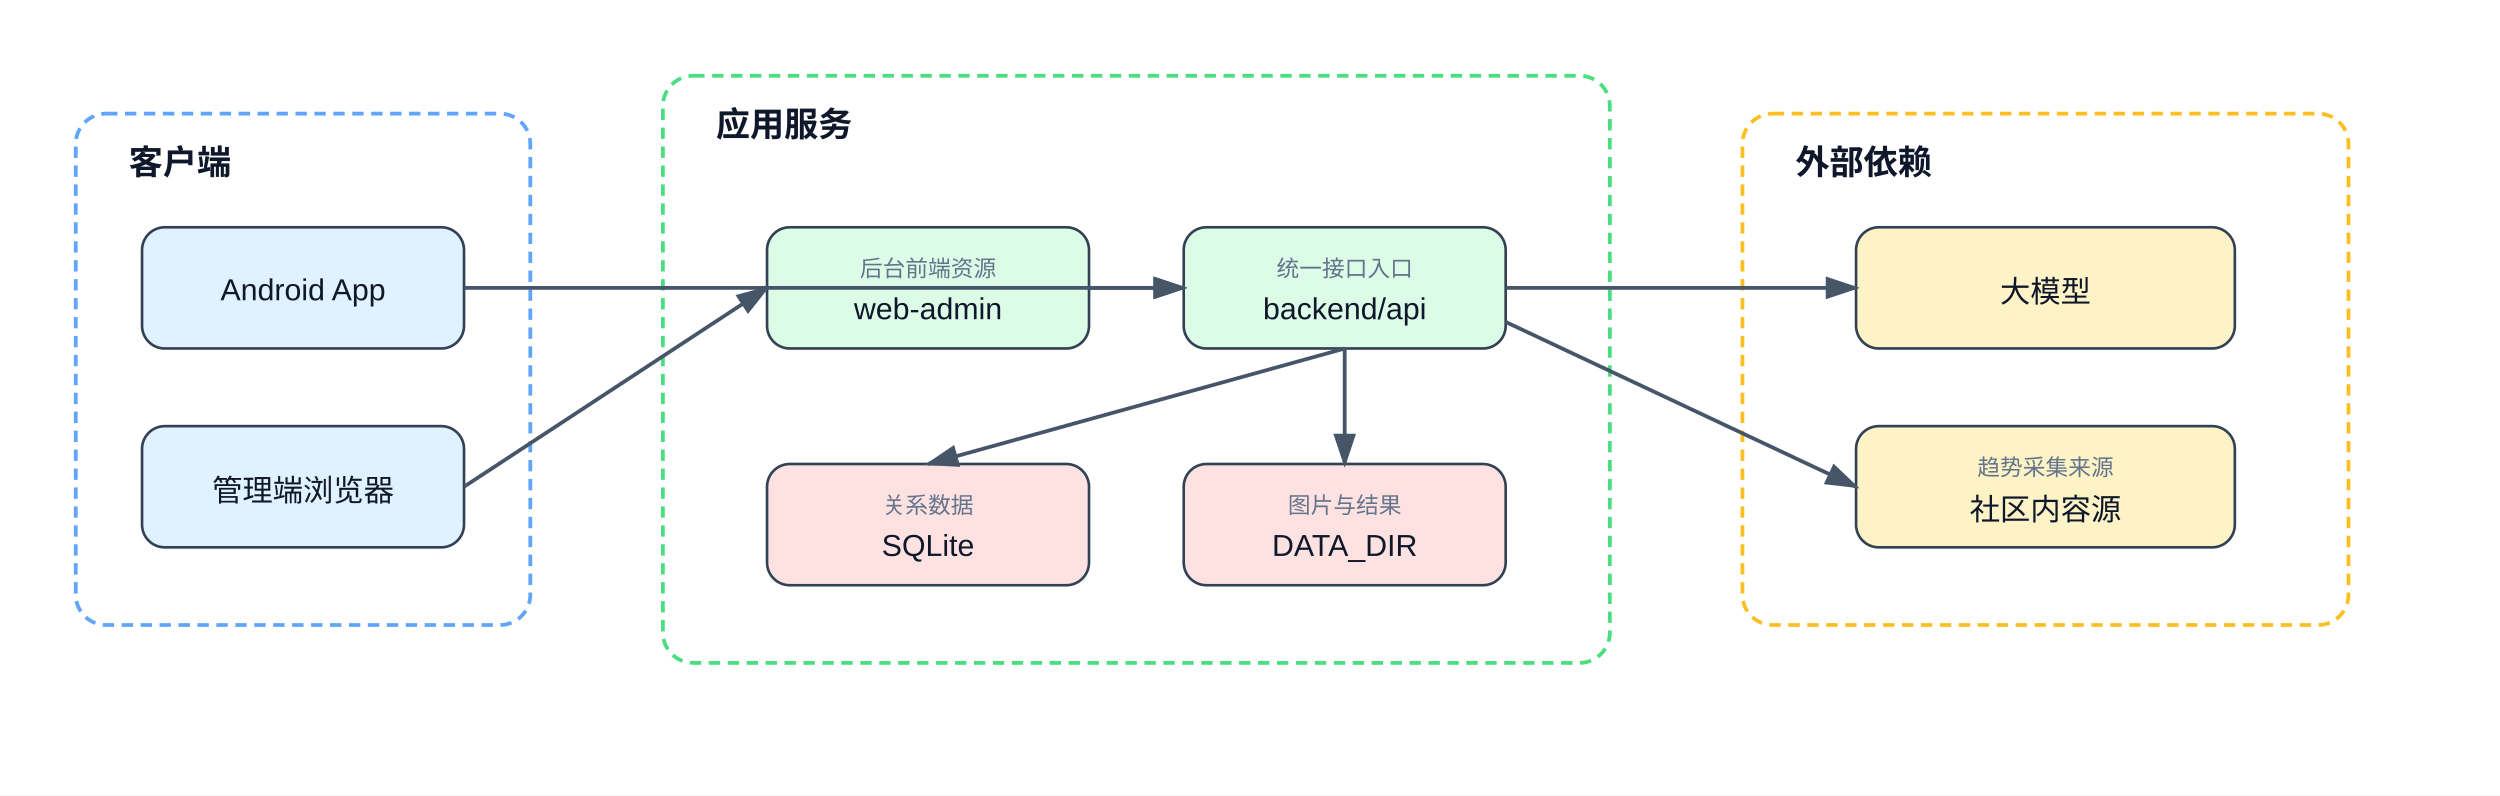
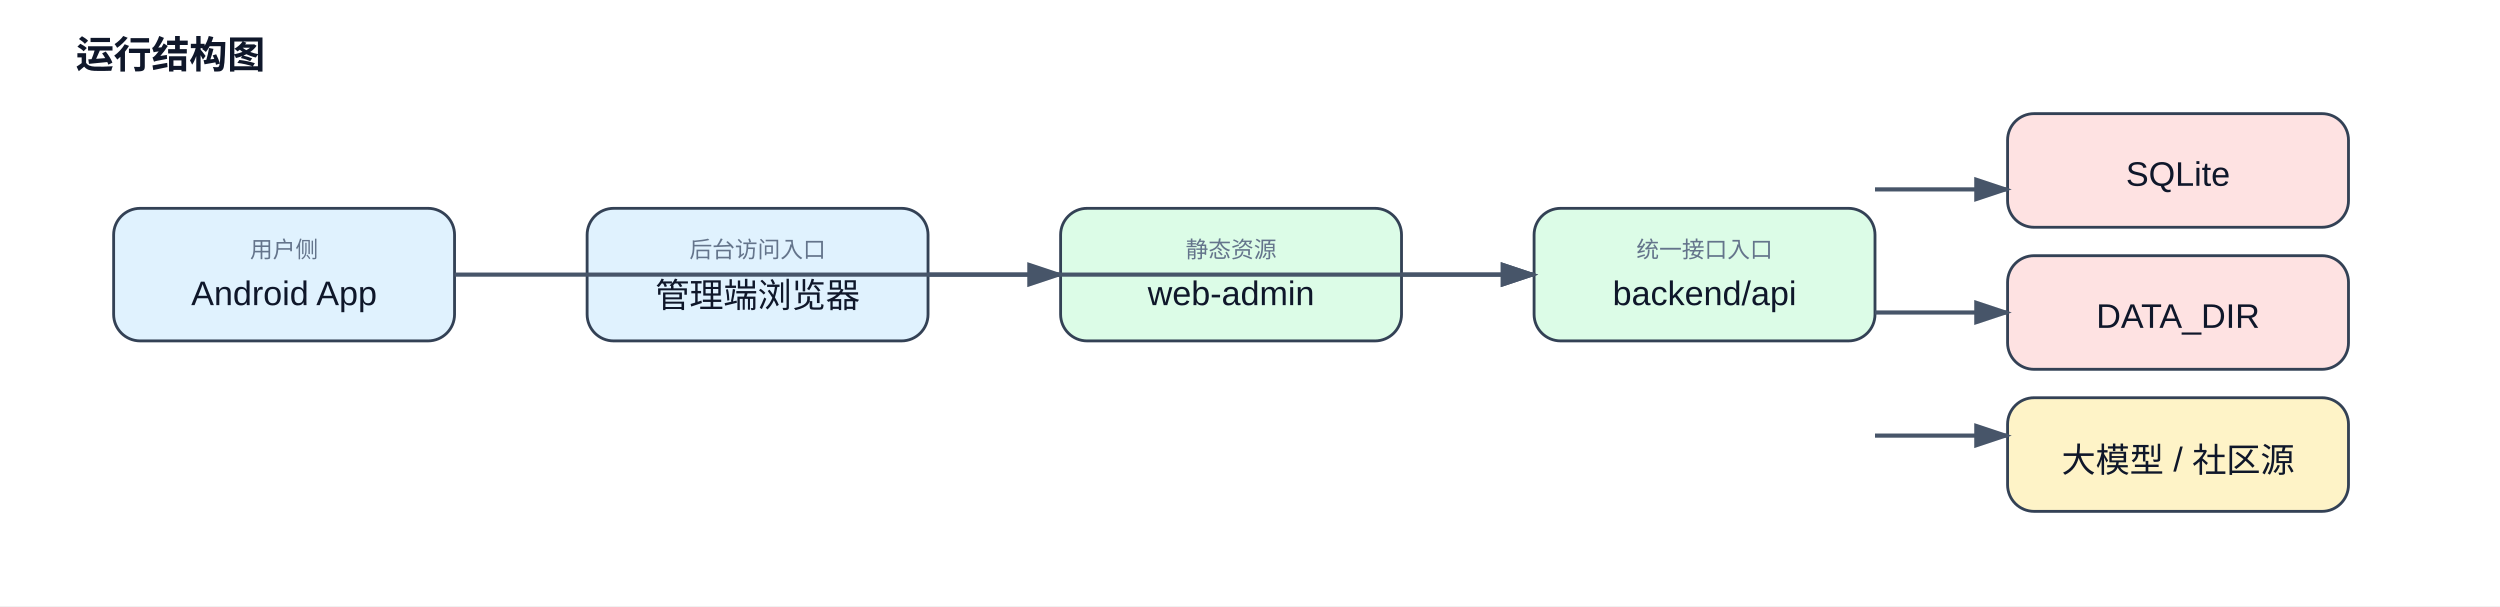
- <svg xmlns="http://www.w3.org/2000/svg" width="1320" height="420" viewBox="0 0 1320 420">
+ <svg xmlns="http://www.w3.org/2000/svg" width="1320" height="320" viewBox="0 0 1320 320">
  <defs>
    <marker id="arrow" markerWidth="10" markerHeight="10" refX="8" refY="3" orient="auto" markerUnits="strokeWidth">
      <path d="M0,0 L0,6 L9,3 z" fill="#475569" />
    </marker>
    <style>
-       .group { fill: none; stroke-width: 2; stroke-dasharray: 6 4; rx: 16; ry: 16; }
-       .box { rx: 12; ry: 12; stroke: #334155; stroke-width: 1.4; }
-       .title { font: 18px Arial, sans-serif; fill: #0f172a; font-weight: bold; }
-       .text { font: 16px Arial, sans-serif; fill: #0f172a; text-anchor: middle; dominant-baseline: middle; }
+       .box { rx: 14; ry: 14; stroke: #334155; stroke-width: 1.5; }
+       .title { font: 20px Arial, sans-serif; font-weight: bold; fill: #0f172a; }
+       .label { font: 18px Arial, sans-serif; fill: #0f172a; text-anchor: middle; dominant-baseline: middle; }
      .small { font: 12px Arial, sans-serif; fill: #64748b; text-anchor: middle; }
-       .line { stroke: #475569; stroke-width: 2; fill: none; marker-end: url(#arrow); }
+       .line { stroke: #475569; stroke-width: 2.2; fill: none; marker-end: url(#arrow); }
    </style>
  </defs>
-   <rect x="0" y="0" width="1320" height="420" fill="#ffffff" />
-   <rect x="40" y="60" width="240" height="270" class="group" stroke="#60a5fa" />
-   <text x="68" y="92" class="title">客户端</text>
-   <rect x="75" y="120" width="170" height="64" class="box" fill="#e0f2fe" />
-   <text x="160" y="154" class="text">Android App</text>
-   <rect x="75" y="225" width="170" height="64" class="box" fill="#e0f2fe" />
-   <text x="160" y="259" class="text">管理端浏览器</text>
-   <rect x="350" y="40" width="500" height="310" class="group" stroke="#4ade80" />
-   <text x="378" y="72" class="title">应用服务</text>
-   <rect x="405" y="120" width="170" height="64" class="box" fill="#dcfce7" />
-   <text x="490" y="146" class="small">后台前端资源</text>
-   <text x="490" y="164" class="text">web-admin</text>
-   <rect x="625" y="120" width="170" height="64" class="box" fill="#dcfce7" />
-   <text x="710" y="146" class="small">统一接口入口</text>
-   <text x="710" y="164" class="text">backend/api</text>
-   <rect x="405" y="245" width="170" height="64" class="box" fill="#fee2e2" />
-   <text x="490" y="271" class="small">关系数据</text>
-   <text x="490" y="289" class="text">SQLite</text>
-   <rect x="625" y="245" width="170" height="64" class="box" fill="#fee2e2" />
-   <text x="710" y="271" class="small">图片与结果</text>
-   <text x="710" y="289" class="text">DATA_DIR</text>
-   <rect x="920" y="60" width="320" height="270" class="group" stroke="#fbbf24" />
-   <text x="948" y="92" class="title">外部依赖</text>
-   <rect x="980" y="120" width="200" height="64" class="box" fill="#fef3c7" />
-   <text x="1080" y="154" class="text">大模型</text>
-   <rect x="980" y="225" width="200" height="64" class="box" fill="#fef3c7" />
-   <text x="1080" y="251" class="small">趋势采集来源</text>
-   <text x="1080" y="269" class="text">社区内容源</text>
-   <path d="M245 152 L625 152" class="line" />
-   <path d="M245 257 L405 152" class="line" />
-   <path d="M575 152 L625 152" class="line" />
-   <path d="M710 184 L490 245" class="line" />
-   <path d="M710 184 L710 245" class="line" />
-   <path d="M795 152 L980 152" class="line" />
-   <path d="M795 170 L980 257" class="line" />
+   <rect x="0" y="0" width="1320" height="320" fill="#ffffff" />
+   <text x="40" y="36" class="title">运行结构图</text>
+   <rect x="60" y="110" width="180" height="70" class="box" fill="#e0f2fe" />
+   <text x="150" y="136" class="small">用户侧</text>
+   <text x="150" y="156" class="label">Android App</text>
+   <rect x="310" y="110" width="180" height="70" class="box" fill="#e0f2fe" />
+   <text x="400" y="136" class="small">后台访问入口</text>
+   <text x="400" y="156" class="label">管理端浏览器</text>
+   <rect x="560" y="110" width="180" height="70" class="box" fill="#dcfce7" />
+   <text x="650" y="136" class="small">静态资源</text>
+   <text x="650" y="156" class="label">web-admin</text>
+   <rect x="810" y="110" width="180" height="70" class="box" fill="#dcfce7" />
+   <text x="900" y="136" class="small">统一接口入口</text>
+   <text x="900" y="156" class="label">backend/api</text>
+   <rect x="1060" y="60" width="180" height="60" class="box" fill="#fee2e2" />
+   <text x="1150" y="93" class="label">SQLite</text>
+   <rect x="1060" y="135" width="180" height="60" class="box" fill="#fee2e2" />
+   <text x="1150" y="168" class="label">DATA_DIR</text>
+   <rect x="1060" y="210" width="180" height="60" class="box" fill="#fef3c7" />
+   <text x="1150" y="243" class="label">大模型 / 社区源</text>
+   <path d="M240 145 L810 145" class="line" />
+   <path d="M490 145 L560 145" class="line" />
+   <path d="M740 145 L810 145" class="line" />
+   <path d="M990 100 L1060 100" class="line" />
+   <path d="M990 165 L1060 165" class="line" />
+   <path d="M990 230 L1060 230" class="line" />
</svg>
